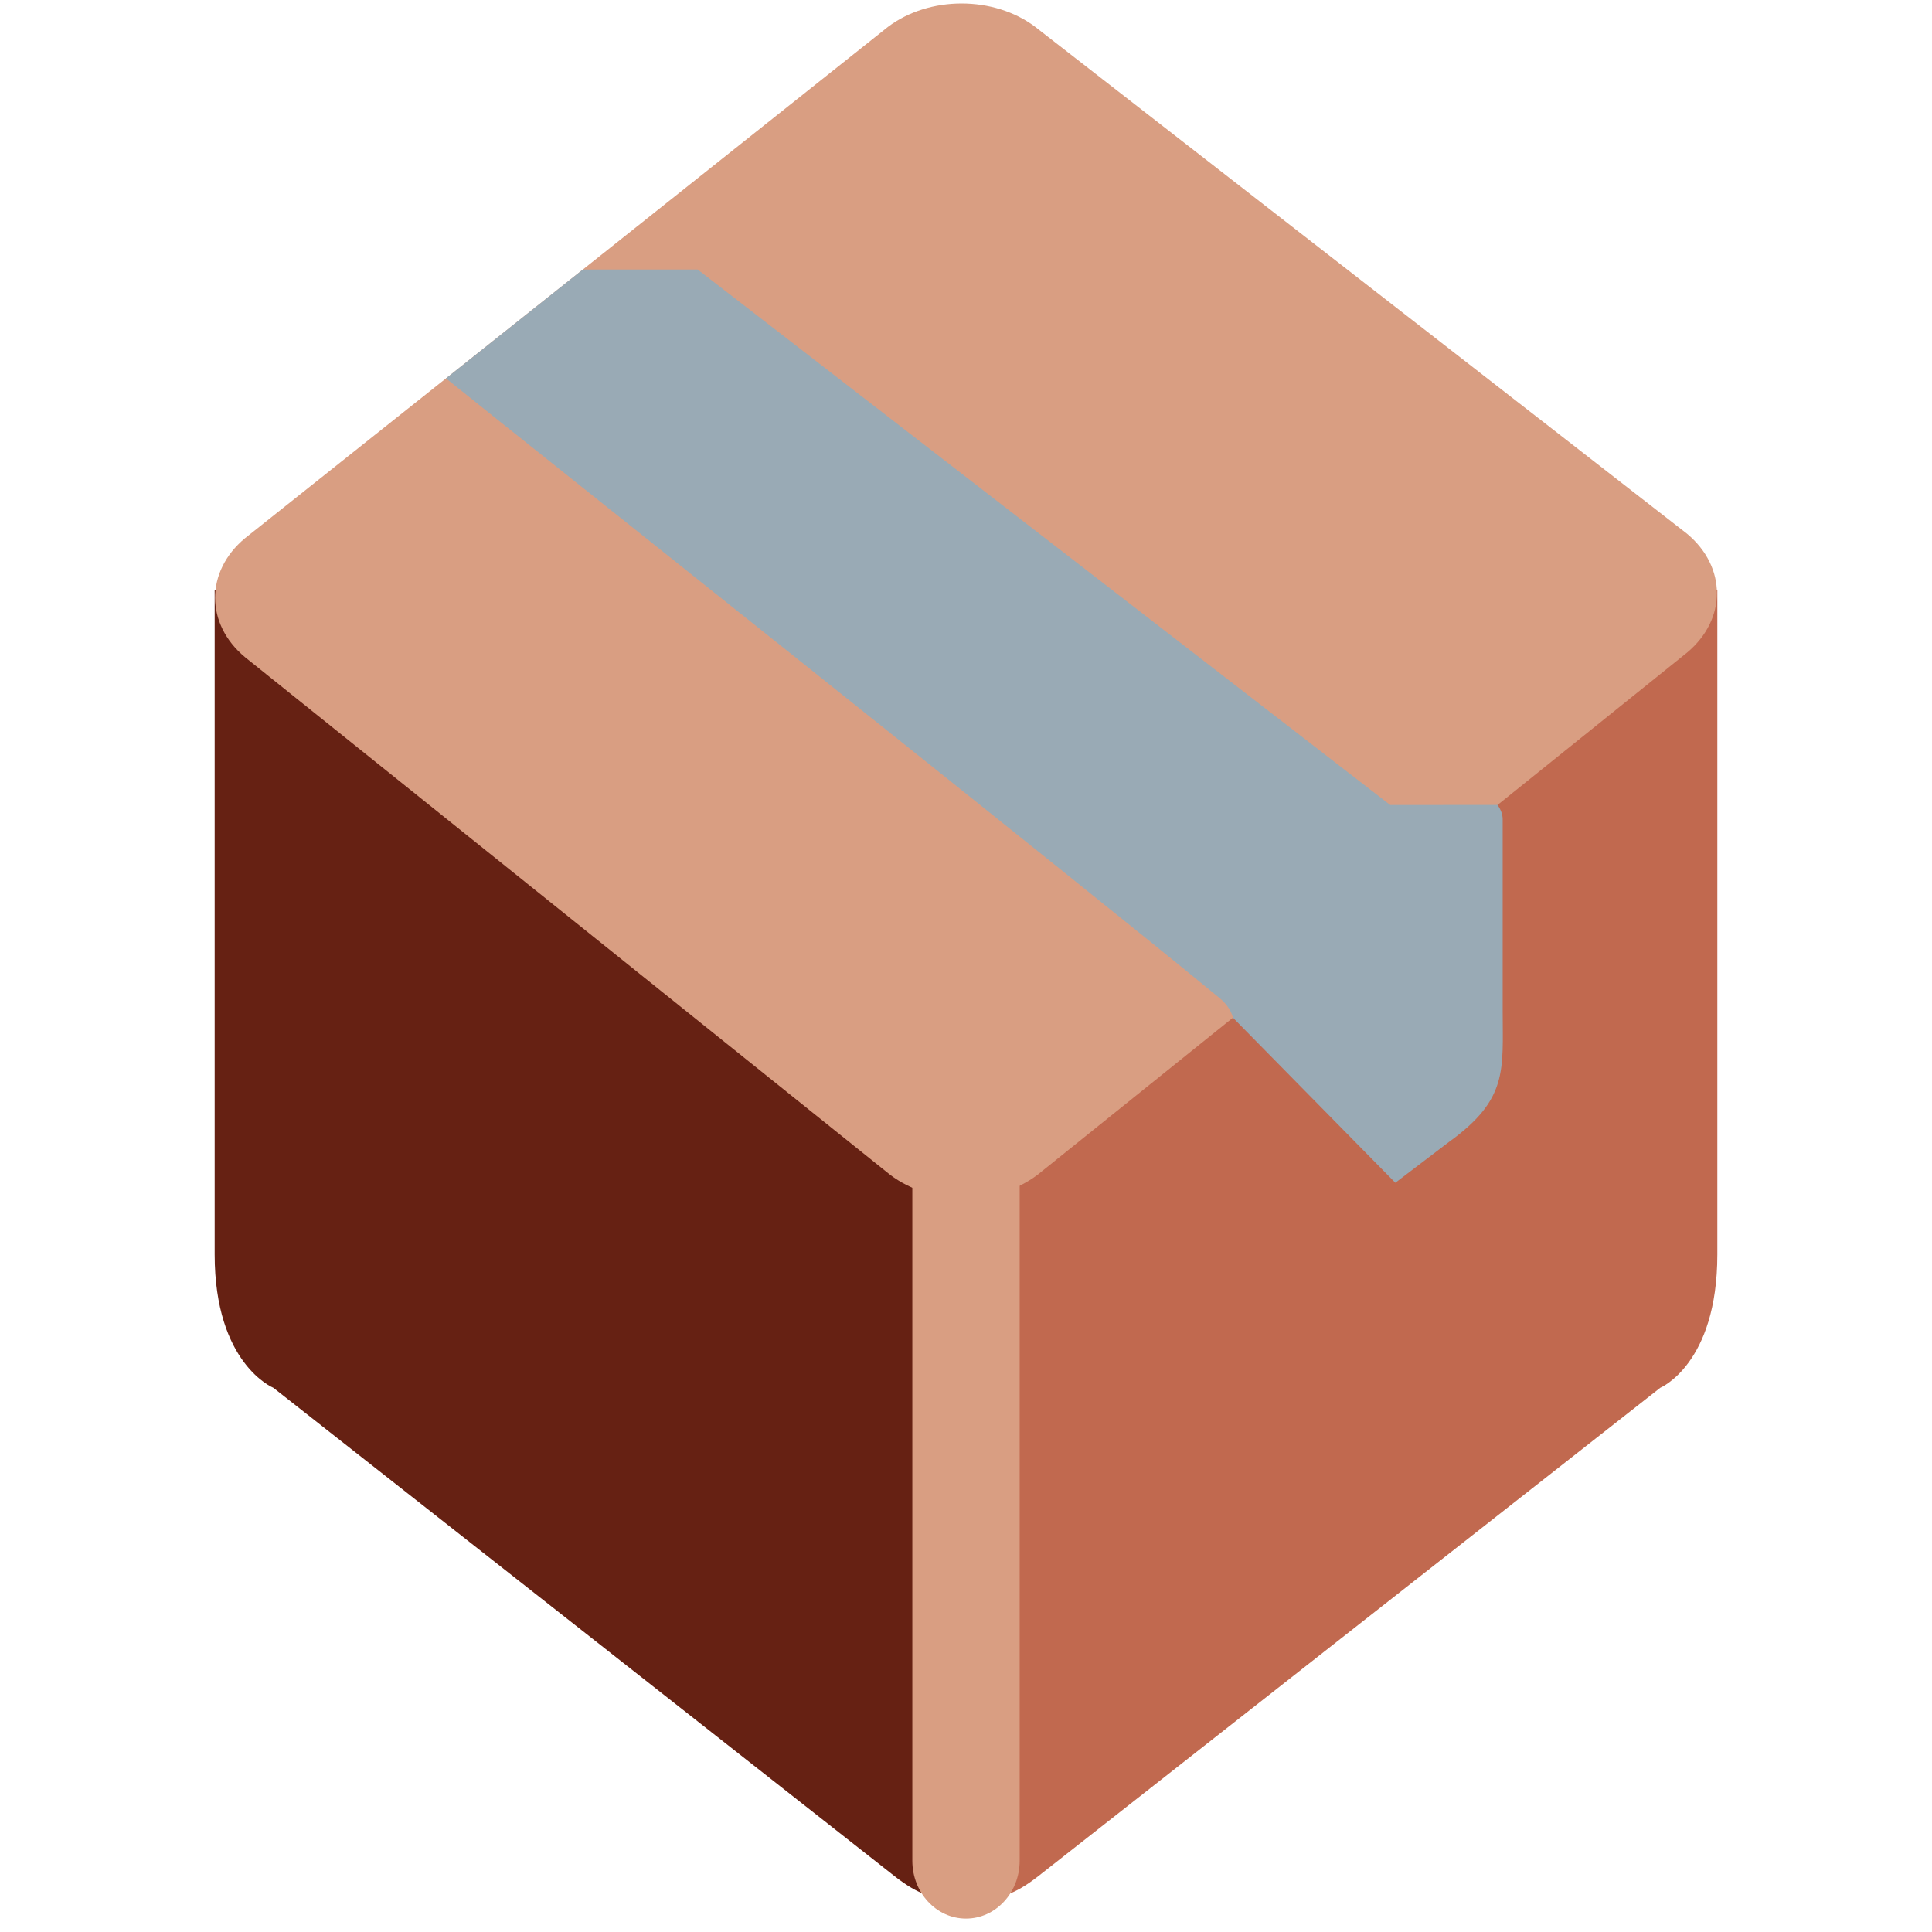
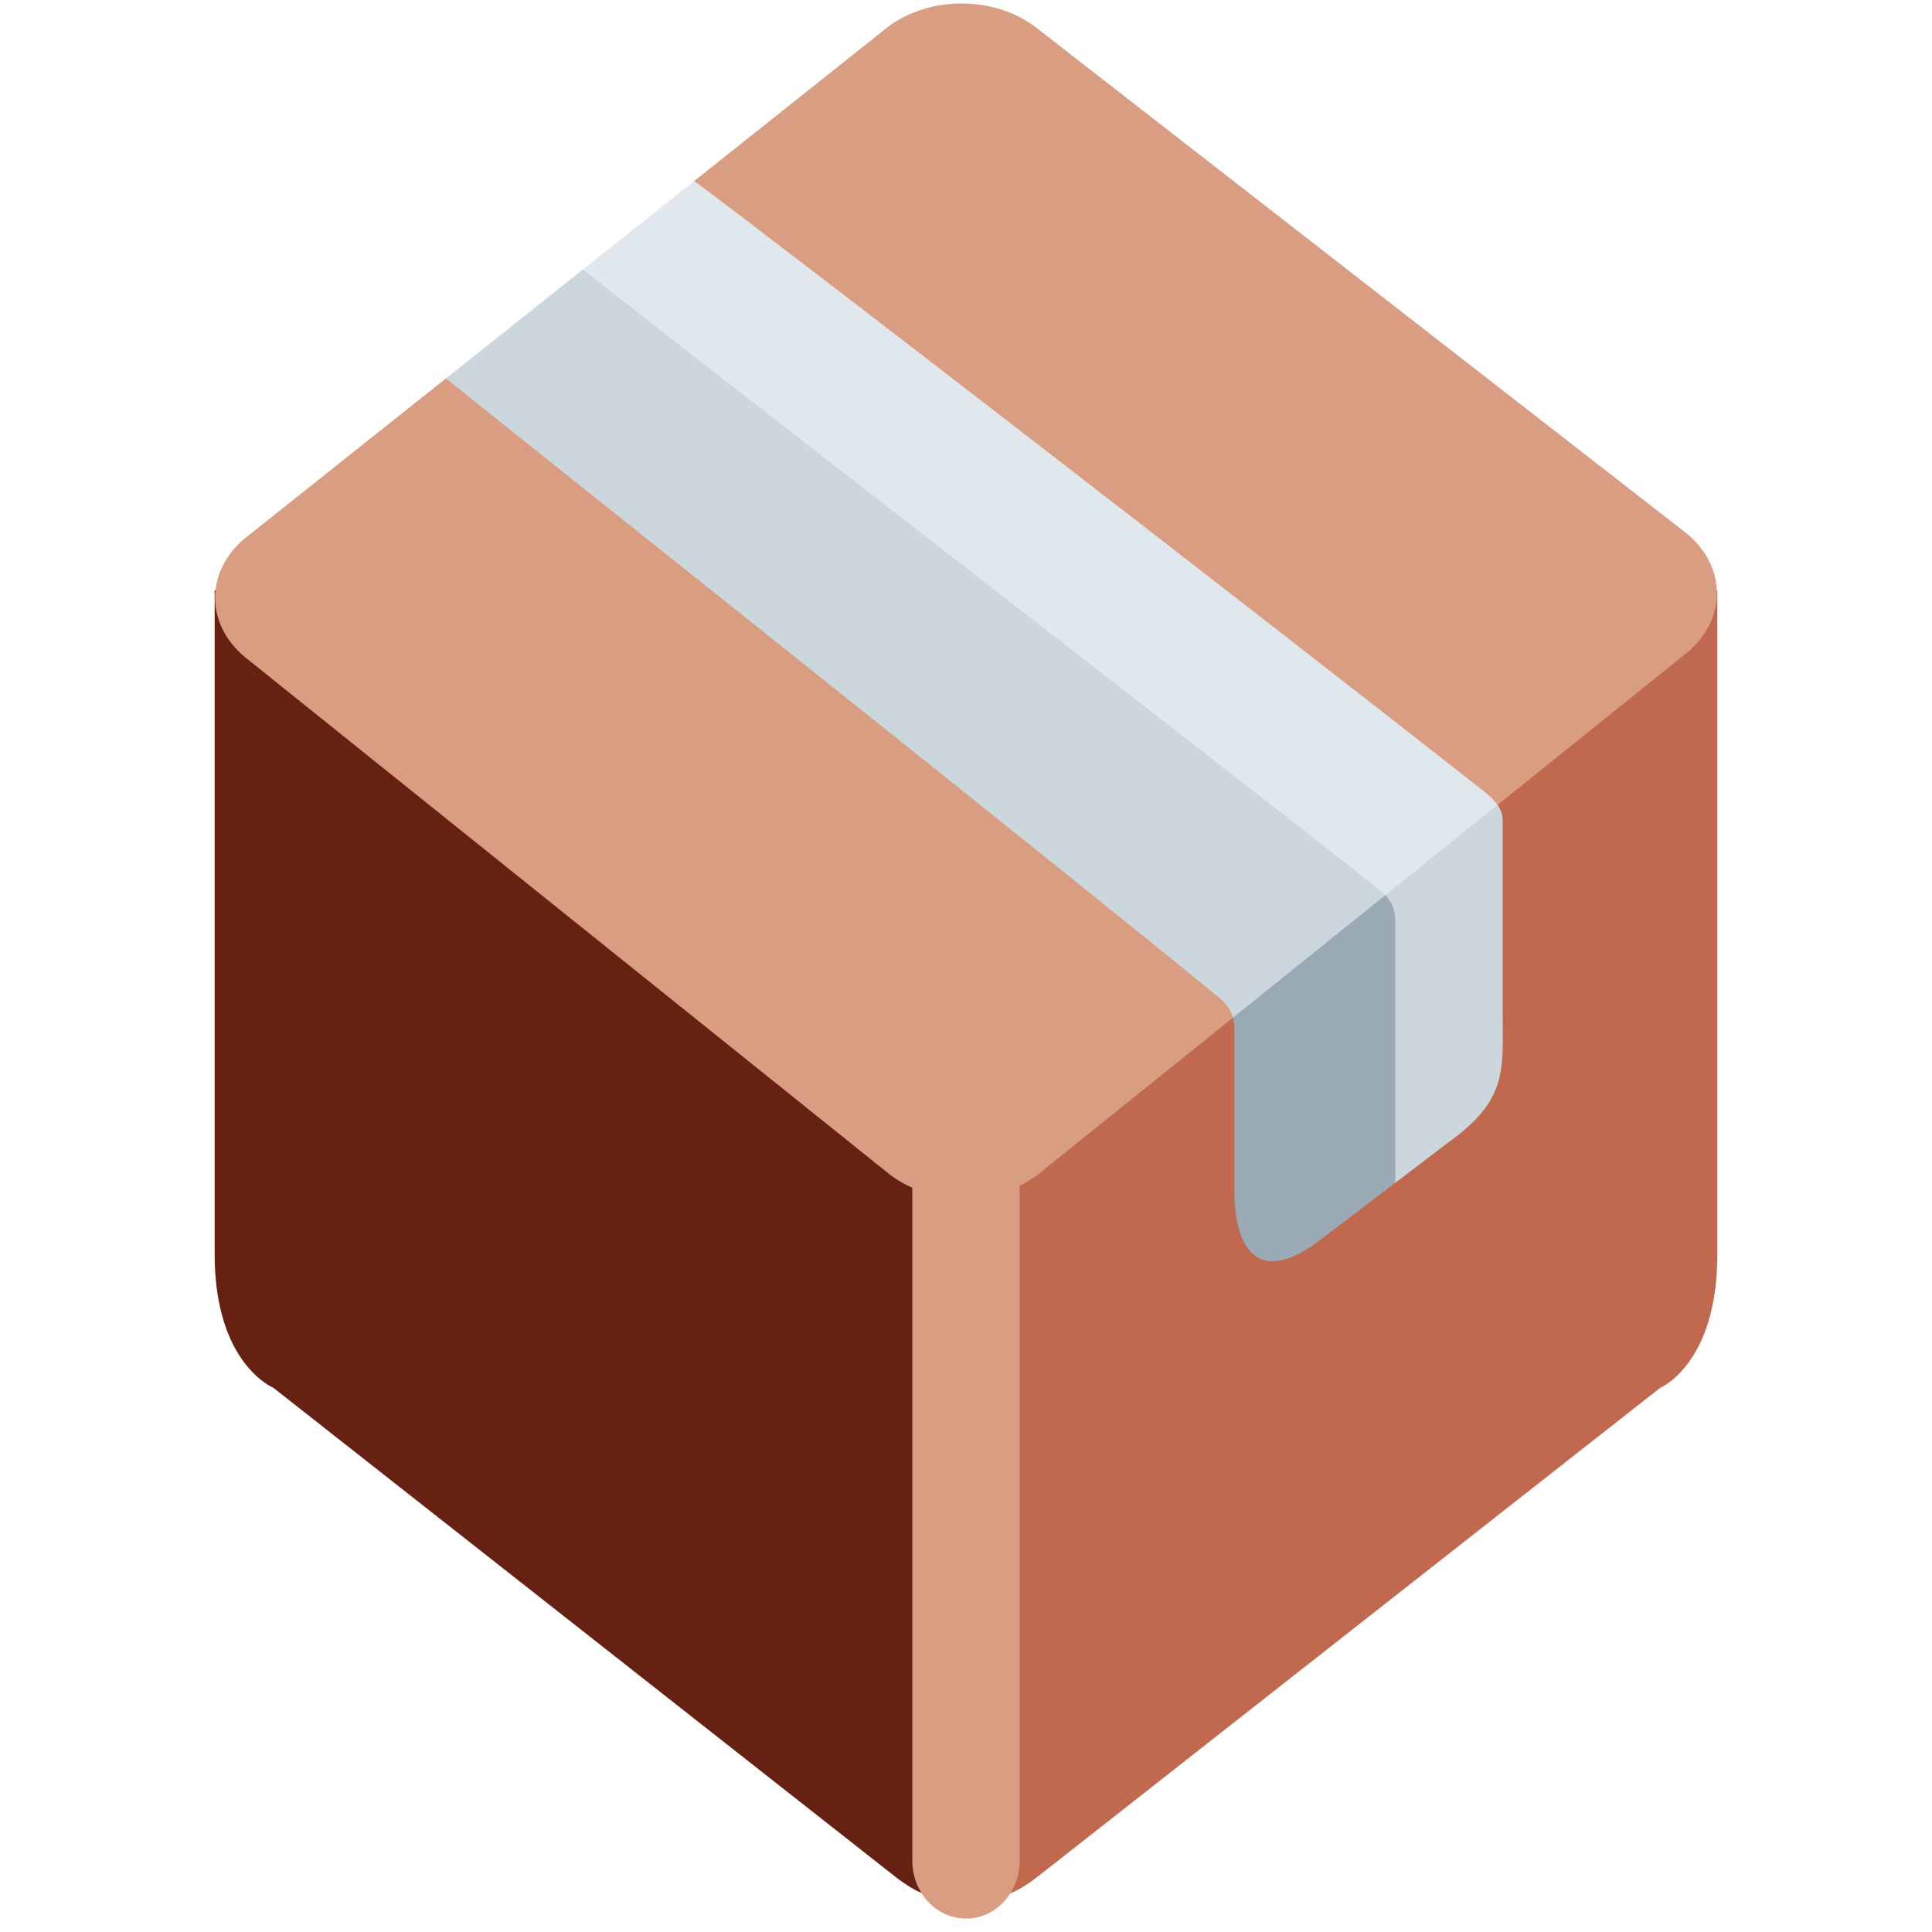
<svg xmlns="http://www.w3.org/2000/svg" viewBox="0 0 36 36">
	hey this is the same as GameDie!
	<path d="M 4,11 h2 l 12,9 v13.375 s 0.488,3.015 -1.333,1.583 c -1.822,-1.432 -11.574,-9.099 -11.574,-9.099 s -1.093,-0.442 -1.093,-2.484 v-12.375 Z" fill="#662113" />
  <path d="M 32,11 v12.375 c 0,2.042 -1.063,2.484 -1.063,2.484 s -9.767,7.667 -11.588,9.099 c -1.823,1.432 -1.349,-1.583 -1.349,-1.583 v-13.375 l 12,-9 h2 Z" fill="#C1694F" />
-   <path d="M 19.289,0.5 l 12.146,9.445 a 2,1.6 0 01 0,2.216 l -12.104,9.731 a 2,1.6 0 01 -2.743,0 l -12.023,-9.647 a 2,1.6 0 01 0,-2.216 l 11.982,-9.529 a 2,1.6 0 01 2.742,0 Z" fill="#D99E82" />
+   <path d=" M 19.289,0.5  L 31.435,9.945  A 2,1.6 0 01 31.435,12.161  L 19.331,21.892  A 2,1.6 0 01 16.588,21.892  L 4.565,12.245  A 2,1.6 0 01 4.565,10.029   L 8.31,7.051  H 12.935  L 12.935,3.373  L 16.547,0.5  A 2,1.6 0 01 19.289,0.5  Z" fill="#D99E82" />
  <path d="M 17,34.672 v-12.927 a 1,1.078 0 01 2,0 v12.927 a 1,1.078 0 01 -2,0 Z" fill="#D99E82" />
+ 	
	tape:
	
	
	an intersection point here is located at 14.999 isn't that strange?
- 	 <path fill="#99AAB5" d=" M 8.31,7.051  L 10.861,5.022  L 13,5.022  L 25.905,15  L 27.905,14.999  C 27.964,15.084 28,15.173 28,15.266  L 28,18.836  C 28,19.94 28.104,20.482 27,21.278  L 26,22.039  L 22.974,18.963  C 22.942,18.843 22.872,18.719 22.722,18.595  C 20.144,16.47 10.134,8.519 8.31,7.051  Z" />
+ 	 <path fill="#CCD6DD" d=" M 8.31,7.051  L 10.861,5.022  L 13,5.022  L 25.905,15  L 27.905,14.999  C 27.964,15.084 28,15.173 28,15.266  L 28,18.836  C 28,19.94 28.104,20.482 27,21.278  L 26,22.039  L 22.974,18.963  C 22.942,18.843 22.872,18.719 22.722,18.595  C 20.144,16.47 10.134,8.519 8.31,7.051 Z" />
+   <path fill="#E1E8ED" d=" M 12.935,3.373  C 14.201,4.299 23.688,11.625 27.656,14.75  C 27.756,14.829 27.843,14.912 27.905,14.999  L 25.815,16.679  C 25.788,16.651 25.757,16.623 25.722,16.595  C 23.343,14.703 14.254,7.691 10.861,5.022  L 12.935,3.373 Z" />
+   <path fill="#99AAB5" d=" M 26,22.039  L 24.531,23.156  C 23.427,23.953 23,23.269 23,22.164  L 23,19.203  C 23,19.125 22.996,19.045 22.974,18.963  L 25.815,16.679  C 25.984,16.857 26,17.037 26,17.203  L 26,22.039  Z" />
</svg>
